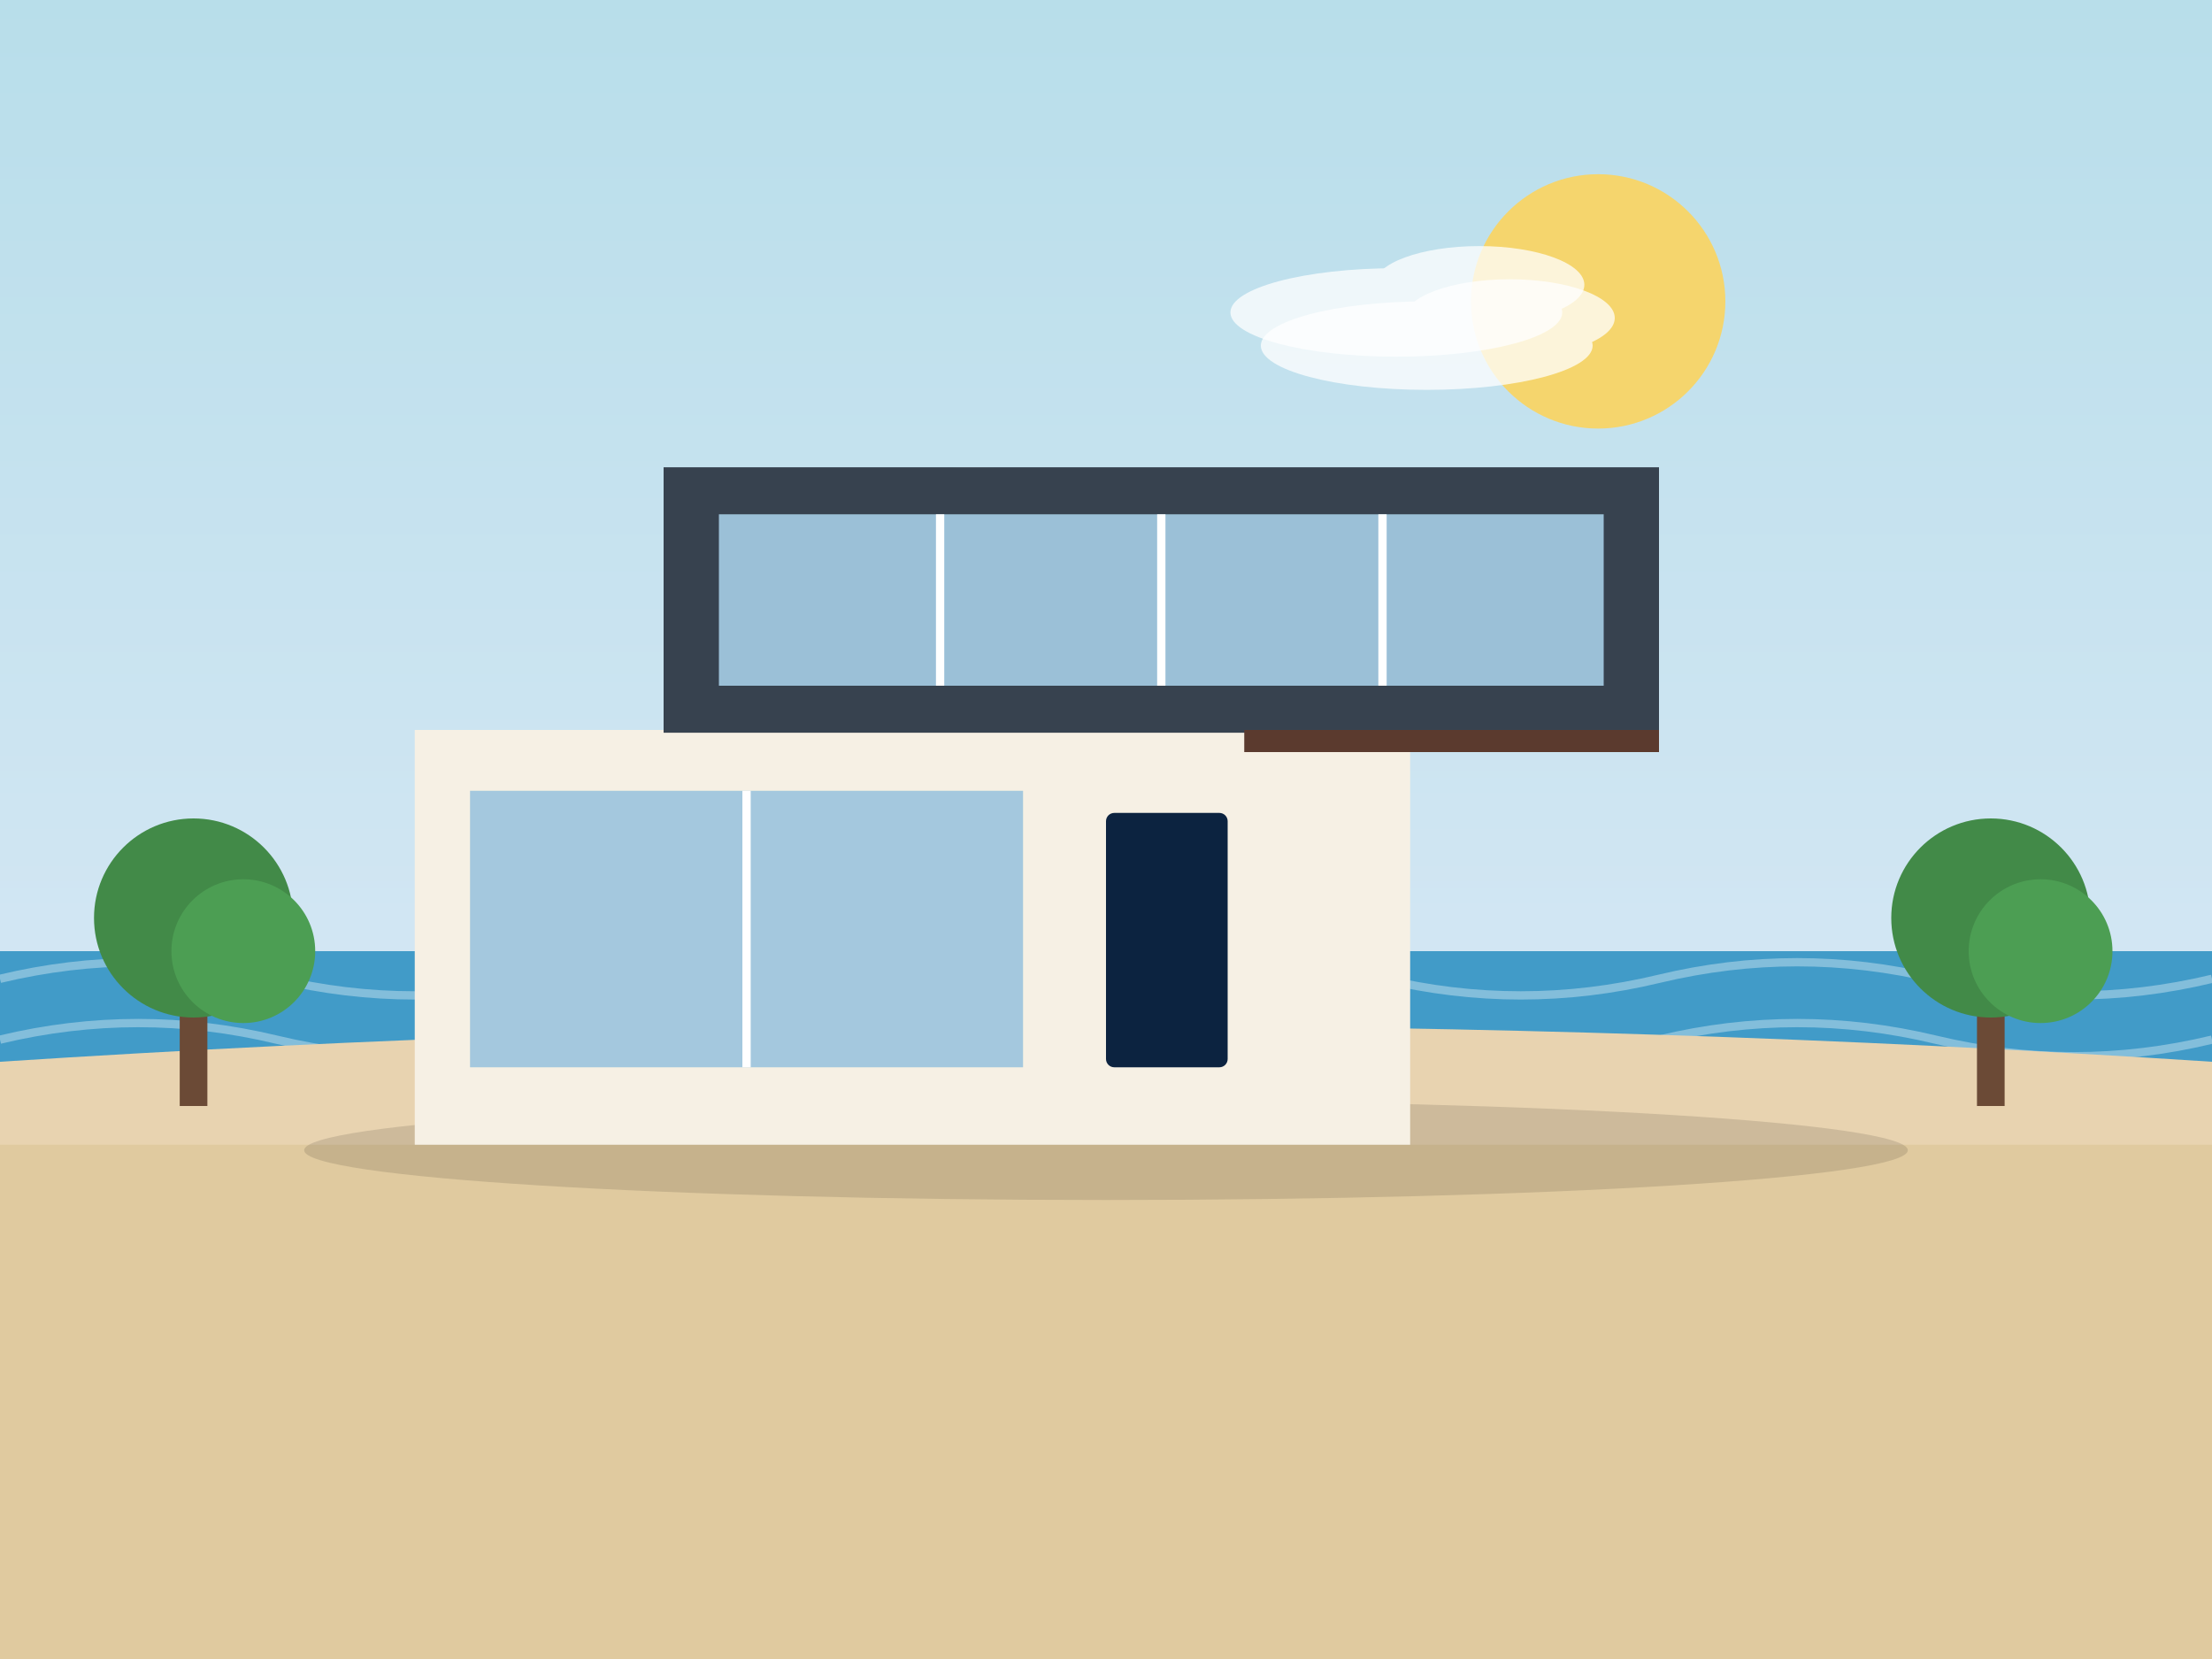
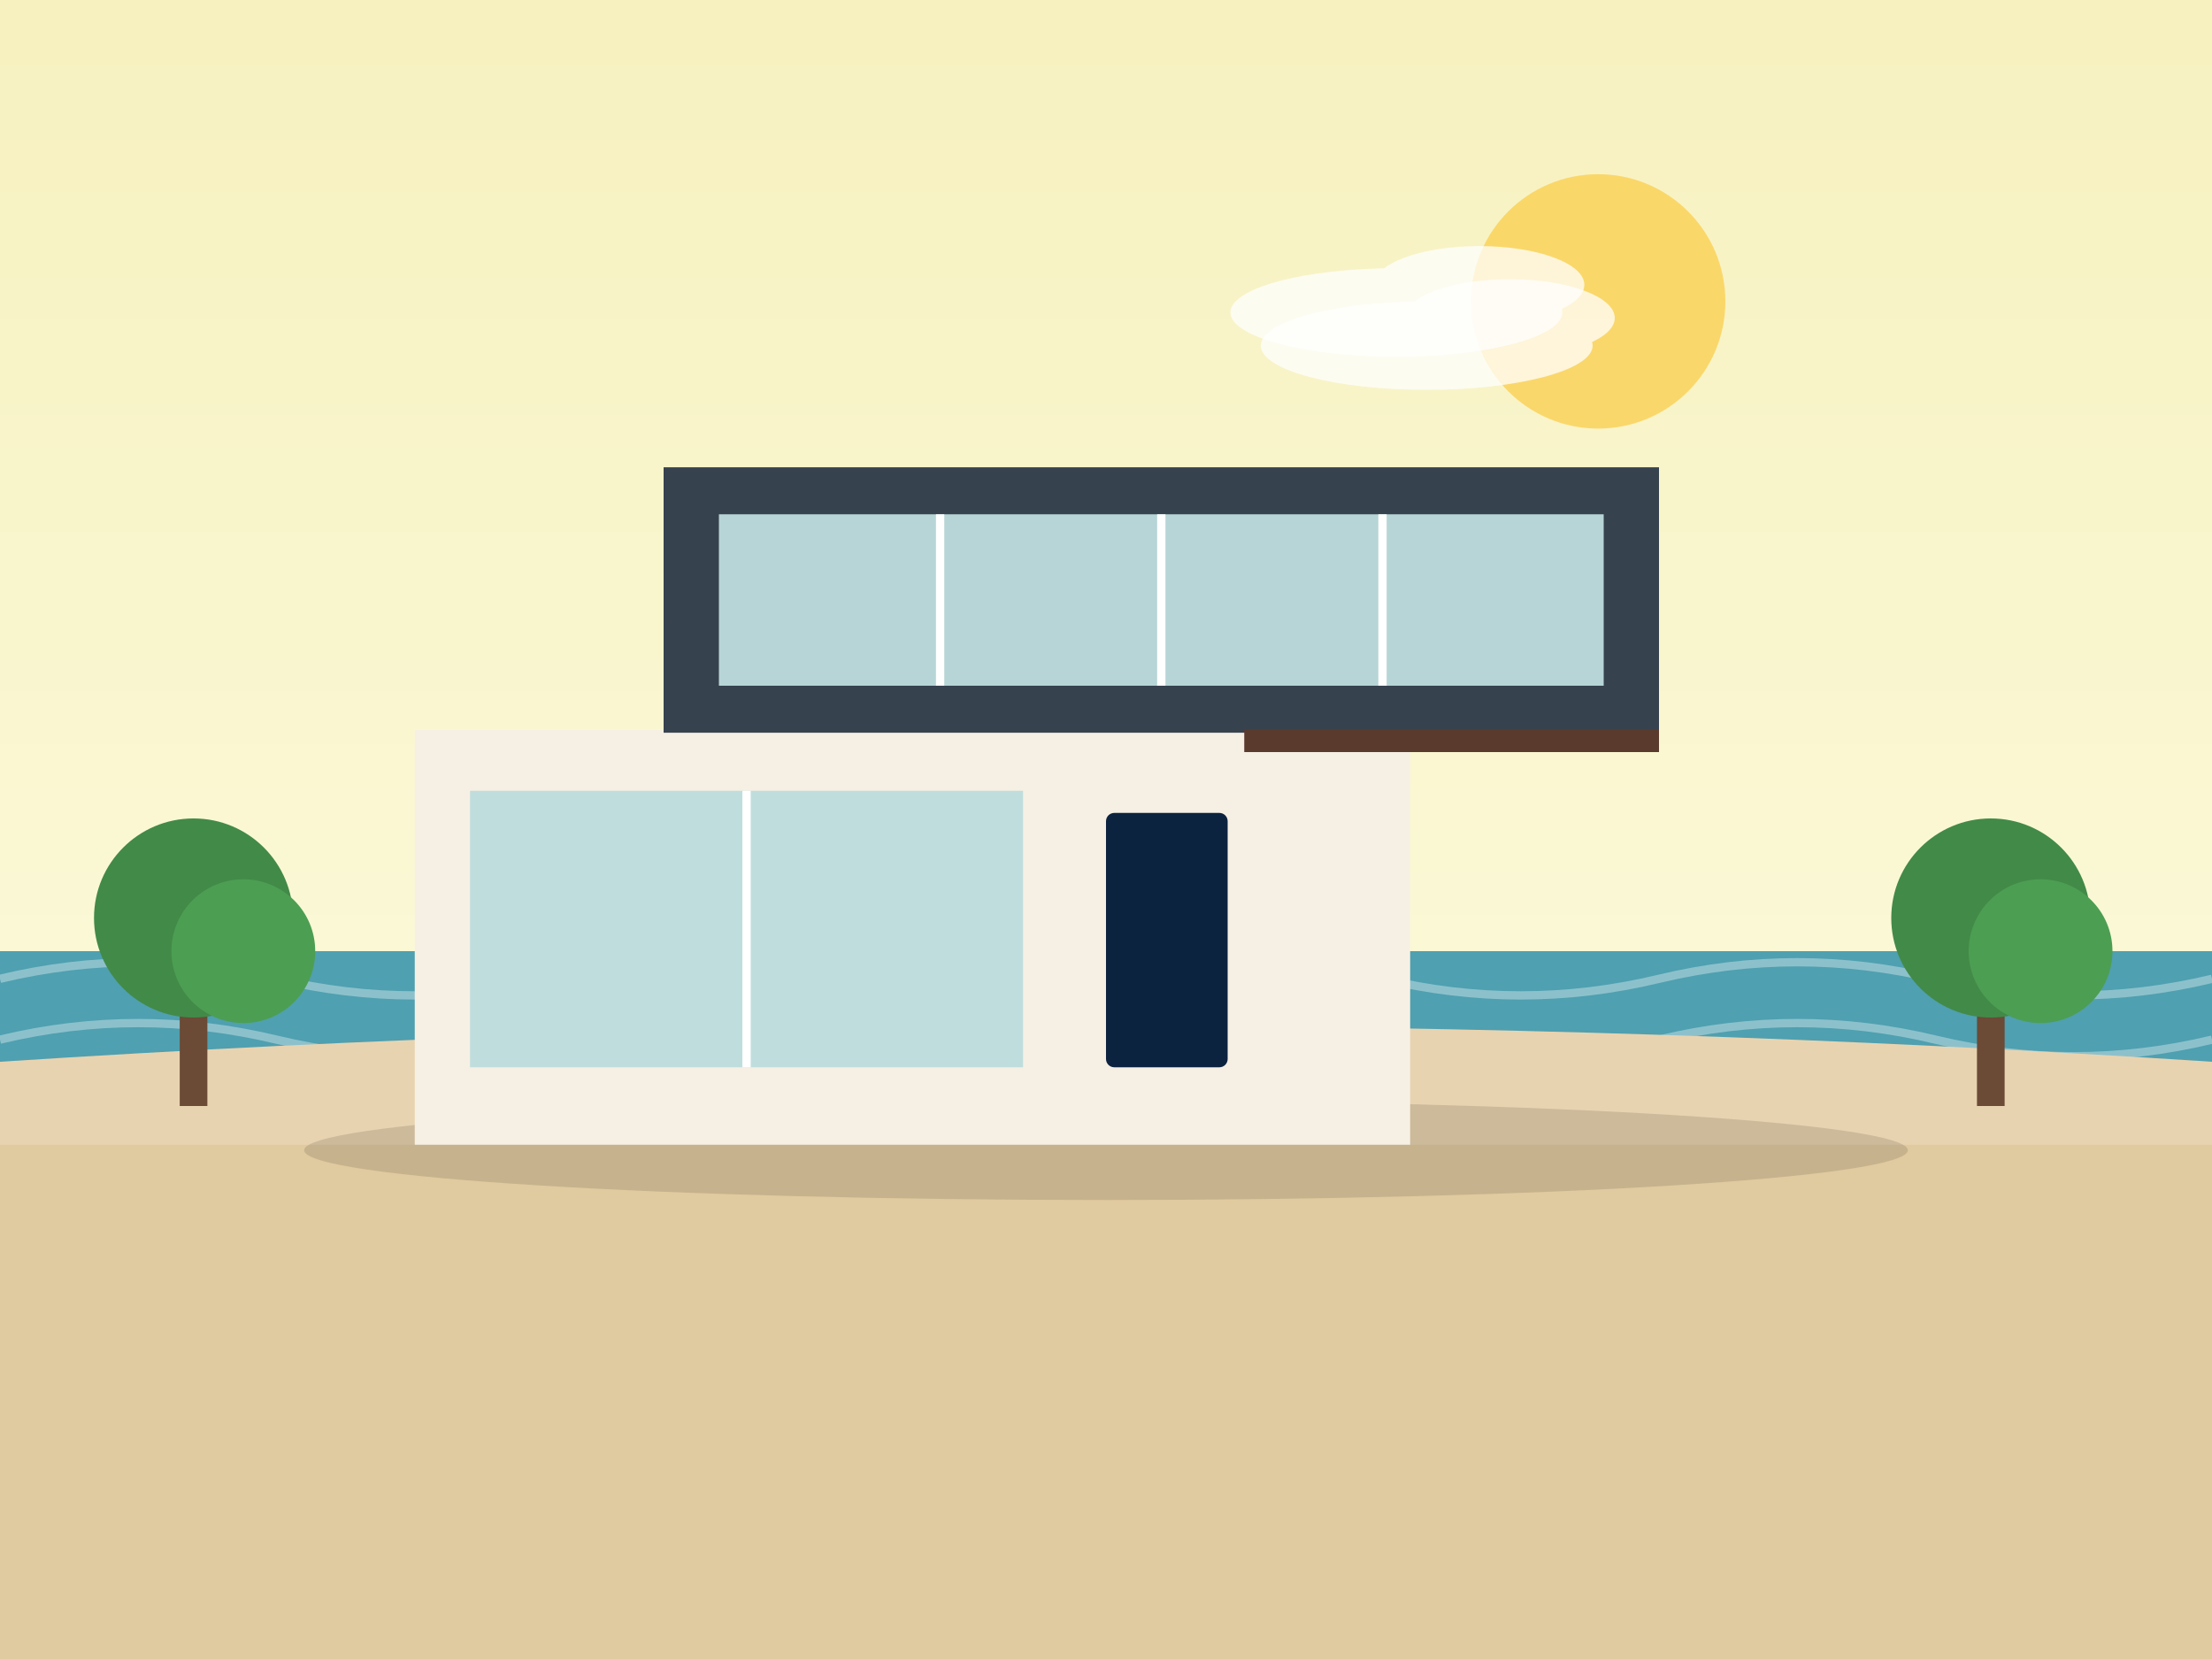
<svg xmlns="http://www.w3.org/2000/svg" viewBox="0 0 800 600" role="img" aria-label="Elevated cottage a short walk to the beach in Brigantine, NJ">
  <defs>
    <linearGradient id="s" x1="0" y1="0" x2="0" y2="1">
-       <stop offset="0" stop-color="hsl(195,55%,82%)" />
-       <stop offset="1" stop-color="hsl(220,70%,94%)" />
+       <stop offset="0" stop-color="hsl(53,78%,86%)" />
+       <stop offset="1" stop-color="hsl(63,95%,95%)" />
    </linearGradient>
  </defs>
  <rect width="800" height="600" fill="url(#s)" />
  <circle cx="578" cy="109" r="46" fill="#fbd45f" opacity=".9" />
  <g fill="#fff" opacity=".75">
    <ellipse cx="505" cy="113" rx="60" ry="16" />
    <ellipse cx="535" cy="103" rx="38" ry="14" />
  </g>
  <g fill="#fff" opacity=".75">
    <ellipse cx="516" cy="125" rx="60" ry="16" />
    <ellipse cx="546" cy="115" rx="38" ry="14" />
  </g>
  <g fill="#fff" opacity=".75">
    <ellipse cx="322" cy="193" rx="60" ry="16" />
    <ellipse cx="352" cy="183" rx="38" ry="14" />
  </g>
-   <rect y="344" width="800" height="256" fill="hsl(200,55%,52%)" />
+   <rect y="344" width="800" height="256" fill="hsl(190,38%,50%)" />
  <path d="M0 354 q50 -12 100 0 t100 0 t100 0 t100 0 t100 0 t100 0 t100 0 t100 0" fill="none" stroke="#fff" stroke-opacity=".35" stroke-width="3" />
  <path d="M0 376 q50 -12 100 0 t100 0 t100 0 t100 0 t100 0 t100 0 t100 0 t100 0" fill="none" stroke="#fff" stroke-opacity=".35" stroke-width="3" />
  <path d="M0 398 q50 -12 100 0 t100 0 t100 0 t100 0 t100 0 t100 0 t100 0 t100 0" fill="none" stroke="#fff" stroke-opacity=".35" stroke-width="3" />
  <path d="M0 420 q50 -12 100 0 t100 0 t100 0 t100 0 t100 0 t100 0 t100 0 t100 0" fill="none" stroke="#fff" stroke-opacity=".35" stroke-width="3" />
  <path d="M0 442 q50 -12 100 0 t100 0 t100 0 t100 0 t100 0 t100 0 t100 0 t100 0" fill="none" stroke="#fff" stroke-opacity=".35" stroke-width="3" />
  <path d="M0 464 q50 -12 100 0 t100 0 t100 0 t100 0 t100 0 t100 0 t100 0 t100 0" fill="none" stroke="#fff" stroke-opacity=".35" stroke-width="3" />
  <path d="M0 384 Q400.0 358 800 384 V600 H0Z" fill="hsl(38,55%,80%)" />
  <rect y="414" width="800" height="600" fill="hsl(40,50%,72%)" opacity=".6" />
  <ellipse cx="400" cy="416" rx="290" ry="18" fill="#000" opacity=".12" />
  <rect x="150" y="264" width="360" height="150" fill="#f6f0e4" />
  <rect x="240" y="169" width="360" height="96" fill="#37424f" />
-   <rect x="260" y="186" width="320" height="62" fill="#9fc6dd" opacity=".95" />
+   <rect x="260" y="186" width="320" height="62" fill="#bddcdc" opacity=".95" />
  <path d="M340 186V248M420 186V248M500 186V248" stroke="#fff" stroke-width="3" />
-   <rect x="170" y="286" width="200" height="100" fill="#9fc6dd" opacity=".95" />
+   <rect x="170" y="286" width="200" height="100" fill="#bddcdc" opacity=".95" />
  <path d="M270 286V386" stroke="#fff" stroke-width="3" />
  <rect x="400" y="294" width="44" height="92" rx="3" fill="#0c2340" />
  <rect x="450" y="264" width="150" height="8" fill="#5b3a2e" />
  <rect x="450" y="272" width="150" height="130" fill="#f6f0e4" opacity=".0" />
  <rect x="65" y="354" width="10" height="46" fill="#6b4a36" />
  <circle cx="70" cy="332" r="36" fill="hsl(125,35%,40%)" />
  <circle cx="88" cy="344" r="26" fill="hsl(125,35%,46%)" />
  <rect x="715" y="354" width="10" height="46" fill="#6b4a36" />
  <circle cx="720" cy="332" r="36" fill="hsl(125,35%,40%)" />
  <circle cx="738" cy="344" r="26" fill="hsl(125,35%,46%)" />
</svg>
